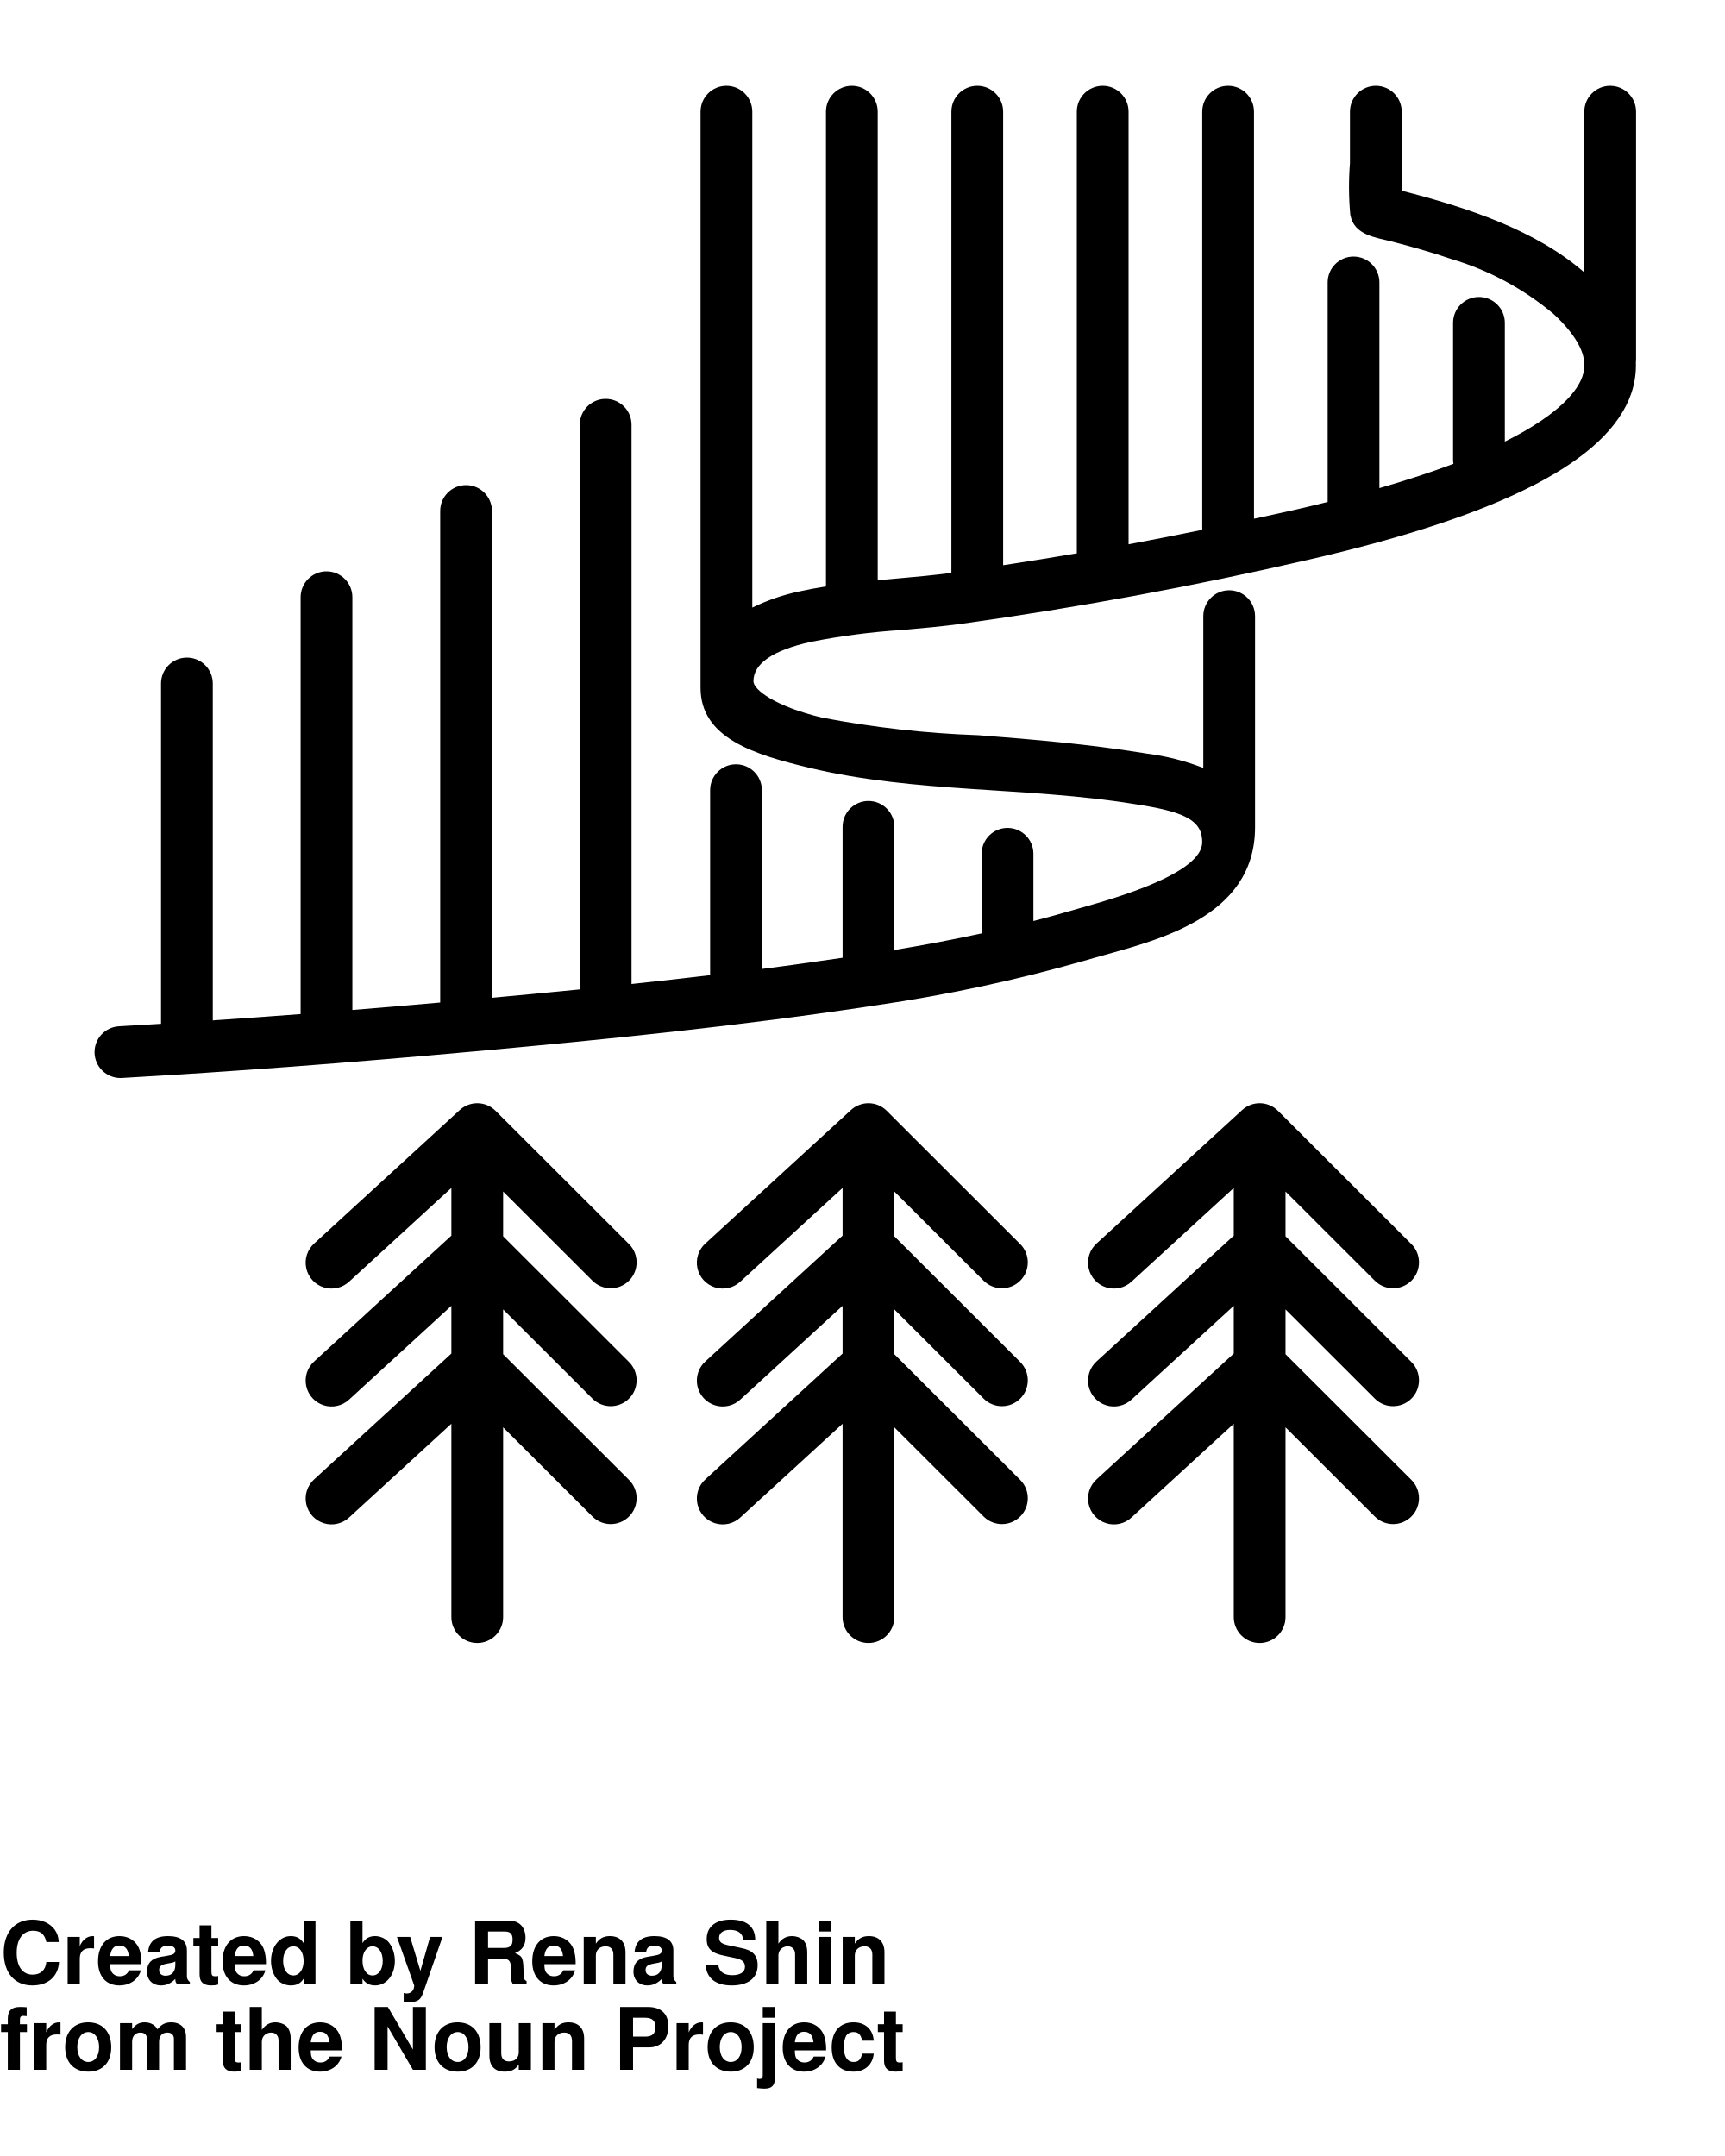
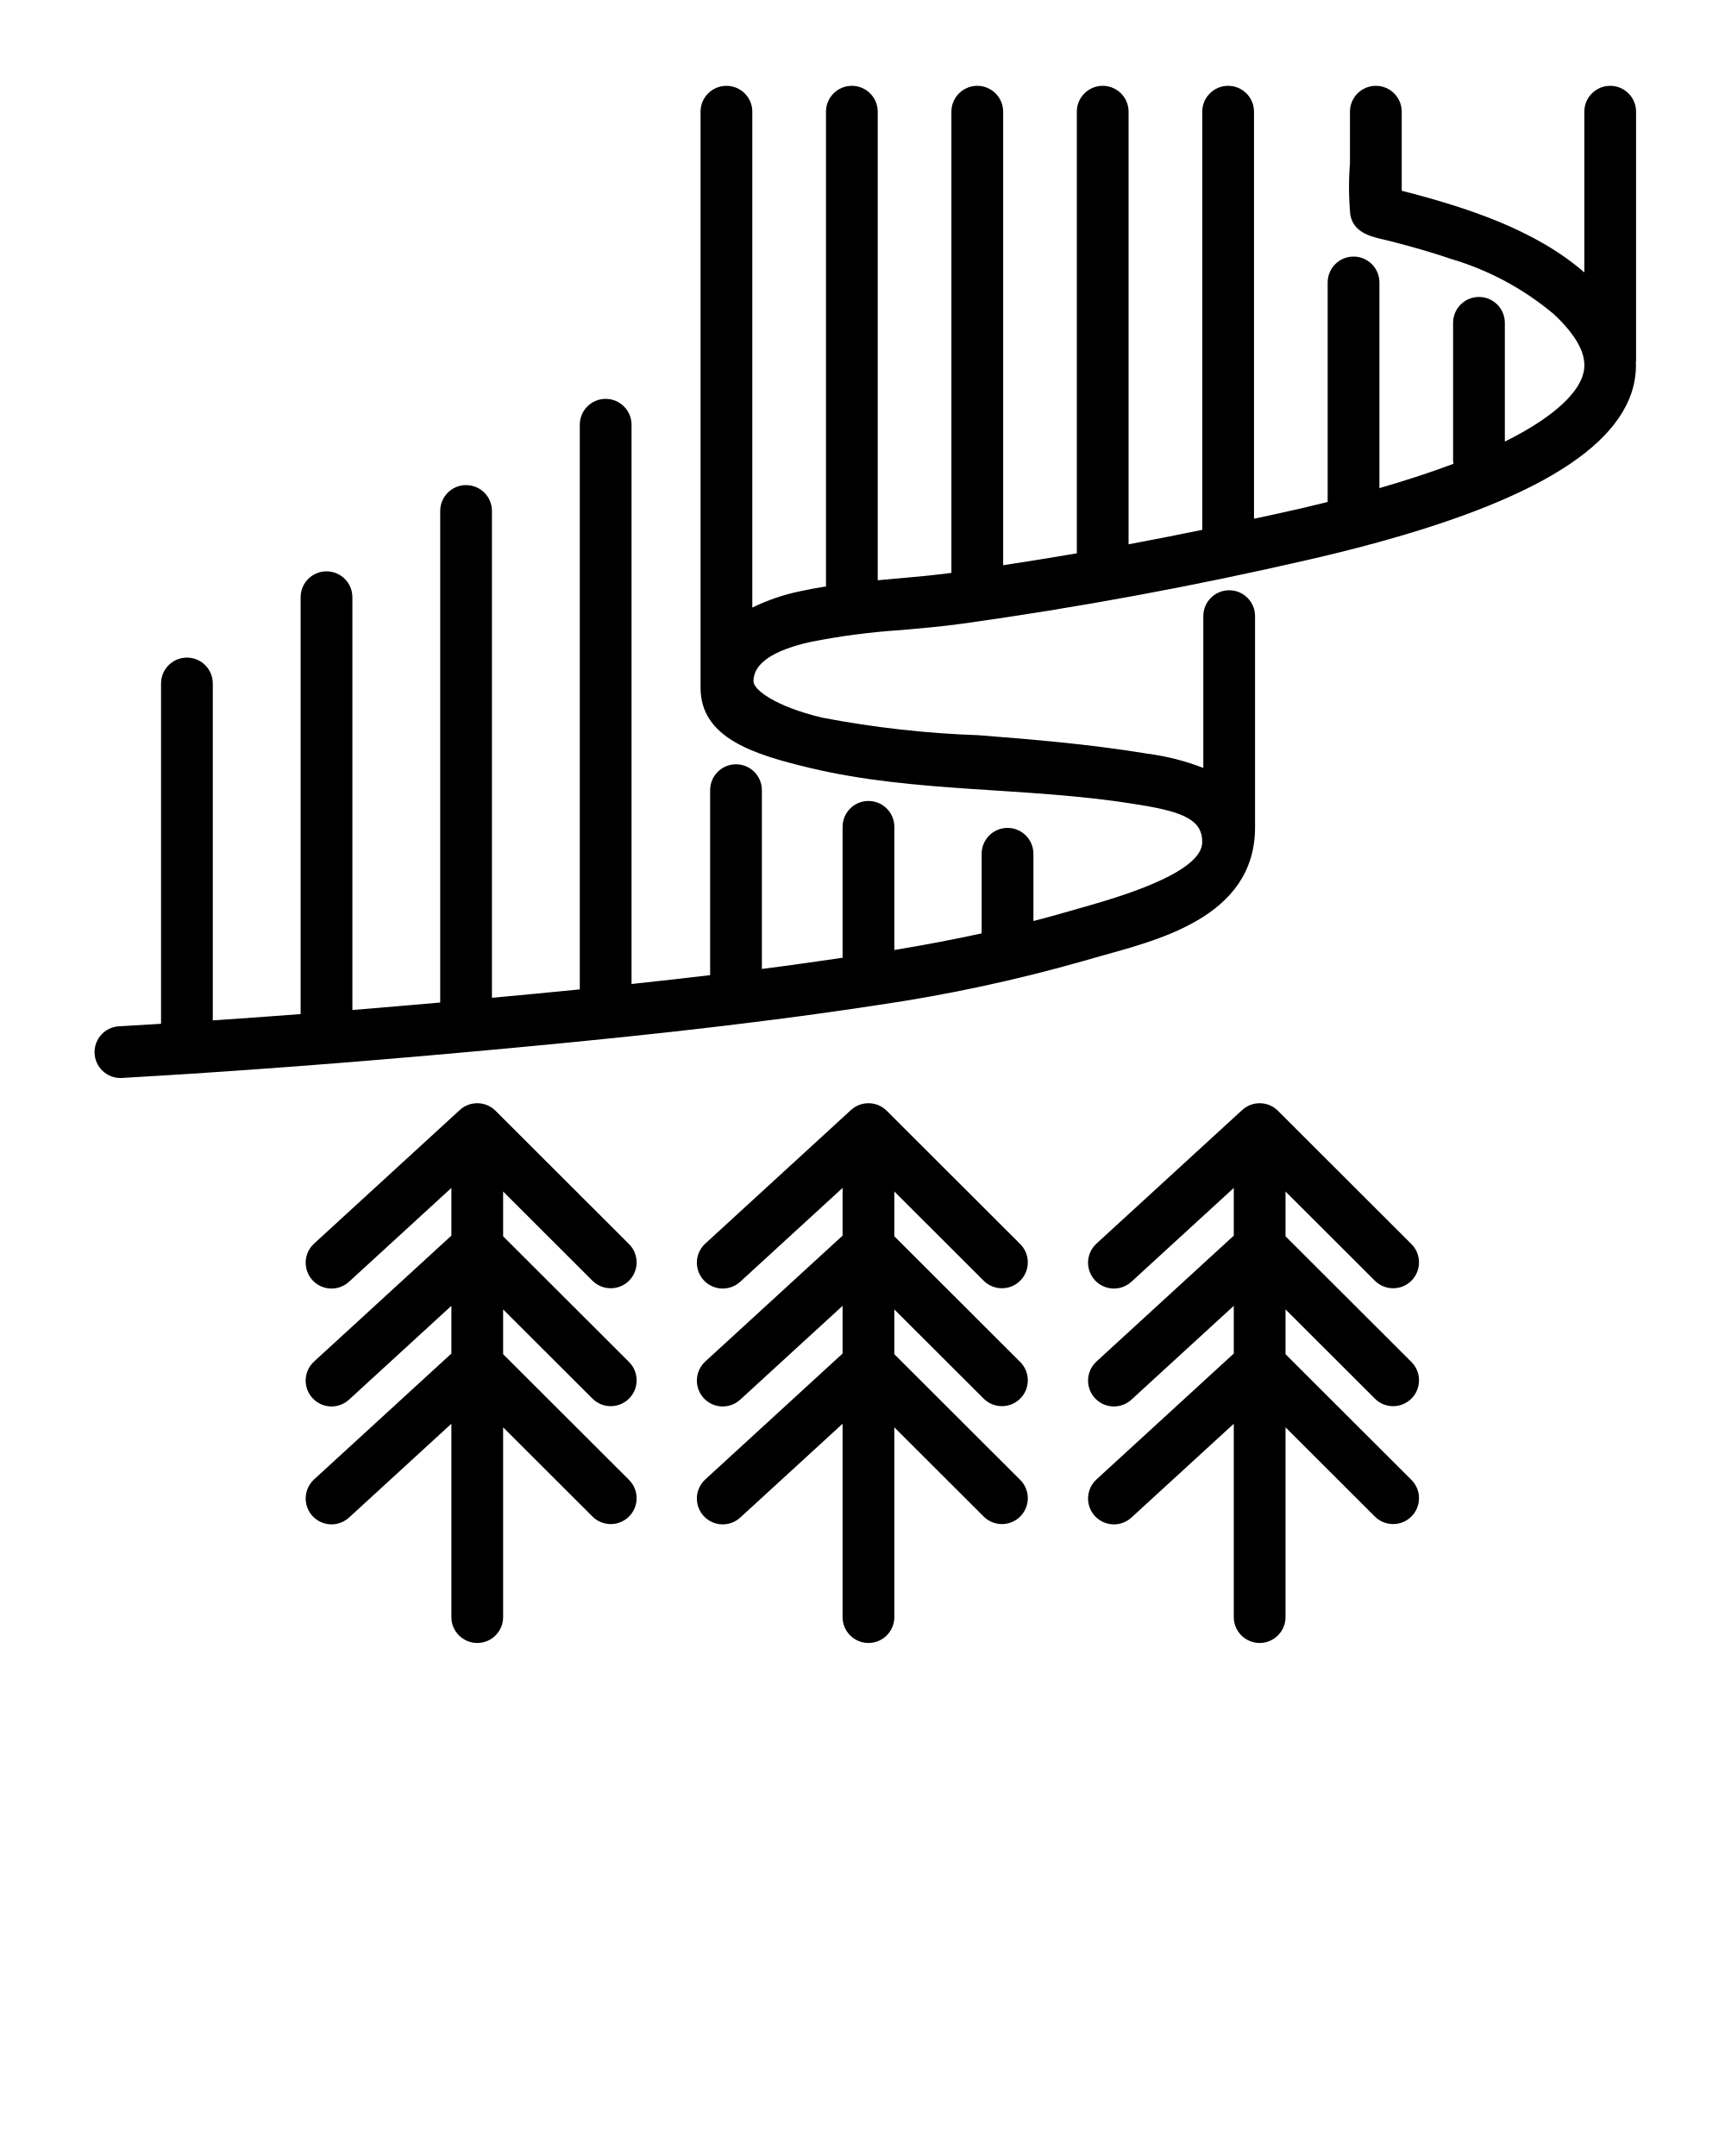
<svg xmlns="http://www.w3.org/2000/svg" viewBox="0 0 100 125" x="0px" y="0px">
  <path d="M34.345,74.252a1.5,1.5,0,1,0,2.12-2.123l-7.738-7.728a1.5,1.5,0,0,0-2.074-.044L18.225,72.085a1.5,1.5,0,1,0,2.027,2.211l5.915-5.423v2.766L18.225,78.921a1.5,1.5,0,1,0,2.027,2.211l5.915-5.423v2.767L18.225,85.757a1.5,1.5,0,1,0,2.027,2.211l5.915-5.423V93.756a1.5,1.5,0,0,0,3,0v-11.003l5.178,5.171a1.5,1.5,0,1,0,2.12-2.123l-7.298-7.288v-2.596l5.178,5.171a1.5,1.5,0,1,0,2.12-2.123L29.167,71.677V69.081Z" />
  <path d="M57.023,74.252a1.5,1.5,0,1,0,2.12-2.123l-7.738-7.728a1.5,1.5,0,0,0-2.074-.044L40.903,72.085a1.5,1.5,0,1,0,2.027,2.211l5.915-5.423v2.766l-7.942,7.282a1.5,1.5,0,1,0,2.027,2.211l5.915-5.423v2.767l-7.942,7.282a1.5,1.5,0,1,0,2.027,2.211l5.915-5.423V93.756a1.5,1.5,0,0,0,3,0V82.753l5.178,5.171a1.5,1.5,0,0,0,2.12-2.123l-7.298-7.288V75.917l5.178,5.171a1.5,1.5,0,0,0,2.12-2.123l-7.298-7.289V69.081Z" />
  <path d="M79.701,74.252a1.5,1.5,0,1,0,2.12-2.123L74.084,64.401a1.5,1.5,0,0,0-2.074-.044L63.581,72.085A1.5,1.5,0,1,0,65.608,74.296l5.915-5.423v2.766l-7.942,7.282a1.5,1.5,0,1,0,2.027,2.211l5.915-5.423v2.767l-7.942,7.282a1.5,1.5,0,1,0,2.027,2.211l5.915-5.423V93.756a1.5,1.5,0,0,0,3,0v-11.003l5.178,5.171a1.5,1.5,0,0,0,2.12-2.123l-7.298-7.288v-2.596l5.178,5.171a1.5,1.5,0,0,0,2.12-2.123L74.523,71.677V69.081Z" />
  <path d="M94.845,6.476a1.5,1.5,0,1,0-3,0v9.318c-2.836-2.47-6.808-3.768-10.586-4.735V6.476a1.5,1.5,0,1,0-3,0V9.461A17.309,17.309,0,0,0,78.279,12.453c.22,1.196,1.476,1.309,2.439,1.559,1.158.3,2.311.626,3.443,1.013a16.511,16.511,0,0,1,5.906,3.182,8.703,8.703,0,0,1,.895.948c1.063,1.319.948,2.162.768,2.681-.251.728-1.182,2.121-4.493,3.767V18.717a1.5,1.5,0,1,0-3,0v7.95a1.491,1.491,0,0,0,.022.222c-1.222.462-2.645.935-4.293,1.411V16.375a1.5,1.5,0,0,0-3,0V29.102c-.56.139-1.133.279-1.735.417l-.113.026c-.803.185-1.615.354-2.422.531V6.476a1.5,1.5,0,1,0-3,0V30.72q-2.13.437-4.271.837V6.476a1.5,1.5,0,0,0-3,0V32.08q-2.135.366-4.271.69V6.476a1.5,1.5,0,0,0-3,0V33.215c-1.029.136-2.1.234-3.143.325-.373.033-.75.067-1.128.102V6.476a1.5,1.5,0,0,0-3,0V34.001c-.514.081-1.027.174-1.535.286a11.605,11.605,0,0,0-2.736.94V6.476a1.5,1.5,0,1,0-3,0V39.875c0,2.913,3.084,3.871,6.353,4.651C53.103,45.991,59.535,45.609,65.751,46.614l.273.043c2.779.438,3.671.965,3.671,2.17,0,1.816-5.073,3.253-6.982,3.794l-.734.21c-.672.197-1.365.385-2.071.568V49.5a1.5,1.5,0,0,0-3,0v4.615c-1.594.348-3.275.668-5.062.963V47.938a1.5,1.5,0,0,0-3,0v7.59c-1.56.228-3.119.451-4.679.65V45.812a1.5,1.5,0,0,0-3,0V56.537q-2.292.27-4.556.513V24.625a1.5,1.5,0,0,0-3,0V57.363c-1.72.171-3.414.332-5.092.487V29.625a1.5,1.5,0,0,0-3,0V58.124q-2.6.231-5.091.433V34.625a1.5,1.5,0,0,0-3,0V58.794q-2.593.198-5.092.367V39.626a1.5,1.5,0,0,0-3,0V59.357q-1.233.076-2.449.146A1.5,1.5,0,0,0,6.971,62.5c.029,0,.058-.001.087-.002,6.377-.364,13.078-.869,20.485-1.543,7.437-.677,15.407-1.47,23.301-2.678a91.943,91.943,0,0,0,11.979-2.566l.707-.203C66.958,54.537,72.757,53.25,72.757,47.96V35.722a1.5,1.5,0,0,0-3,0V44.523a13.869,13.869,0,0,0-3.266-.83l-.262-.042c-3.146-.508-6.323-.777-9.498-1.025a58.827,58.827,0,0,1-9.069-1.019c-2.748-.656-3.984-1.627-3.984-2.108,0-1.025,1.118-1.793,3.322-2.284a40.624,40.624,0,0,1,5.272-.688c1.154-.101,2.347-.206,3.518-.368,6.688-.932,13.418-2.174,20.002-3.693l.112-.025c11.211-2.584,17.315-5.733,18.661-9.626a5.028,5.028,0,0,0,.269-1.811c.003-.038.011-.075.011-.114Z" />
-   <text x="0" y="115" fill="#000000" font-size="5px" font-weight="bold" font-family="'Helvetica Neue', Helvetica, Arial-Unicode, Arial, Sans-serif">Created by Rena Shin</text>
-   <text x="0" y="120" fill="#000000" font-size="5px" font-weight="bold" font-family="'Helvetica Neue', Helvetica, Arial-Unicode, Arial, Sans-serif">from the Noun Project</text>
</svg>
